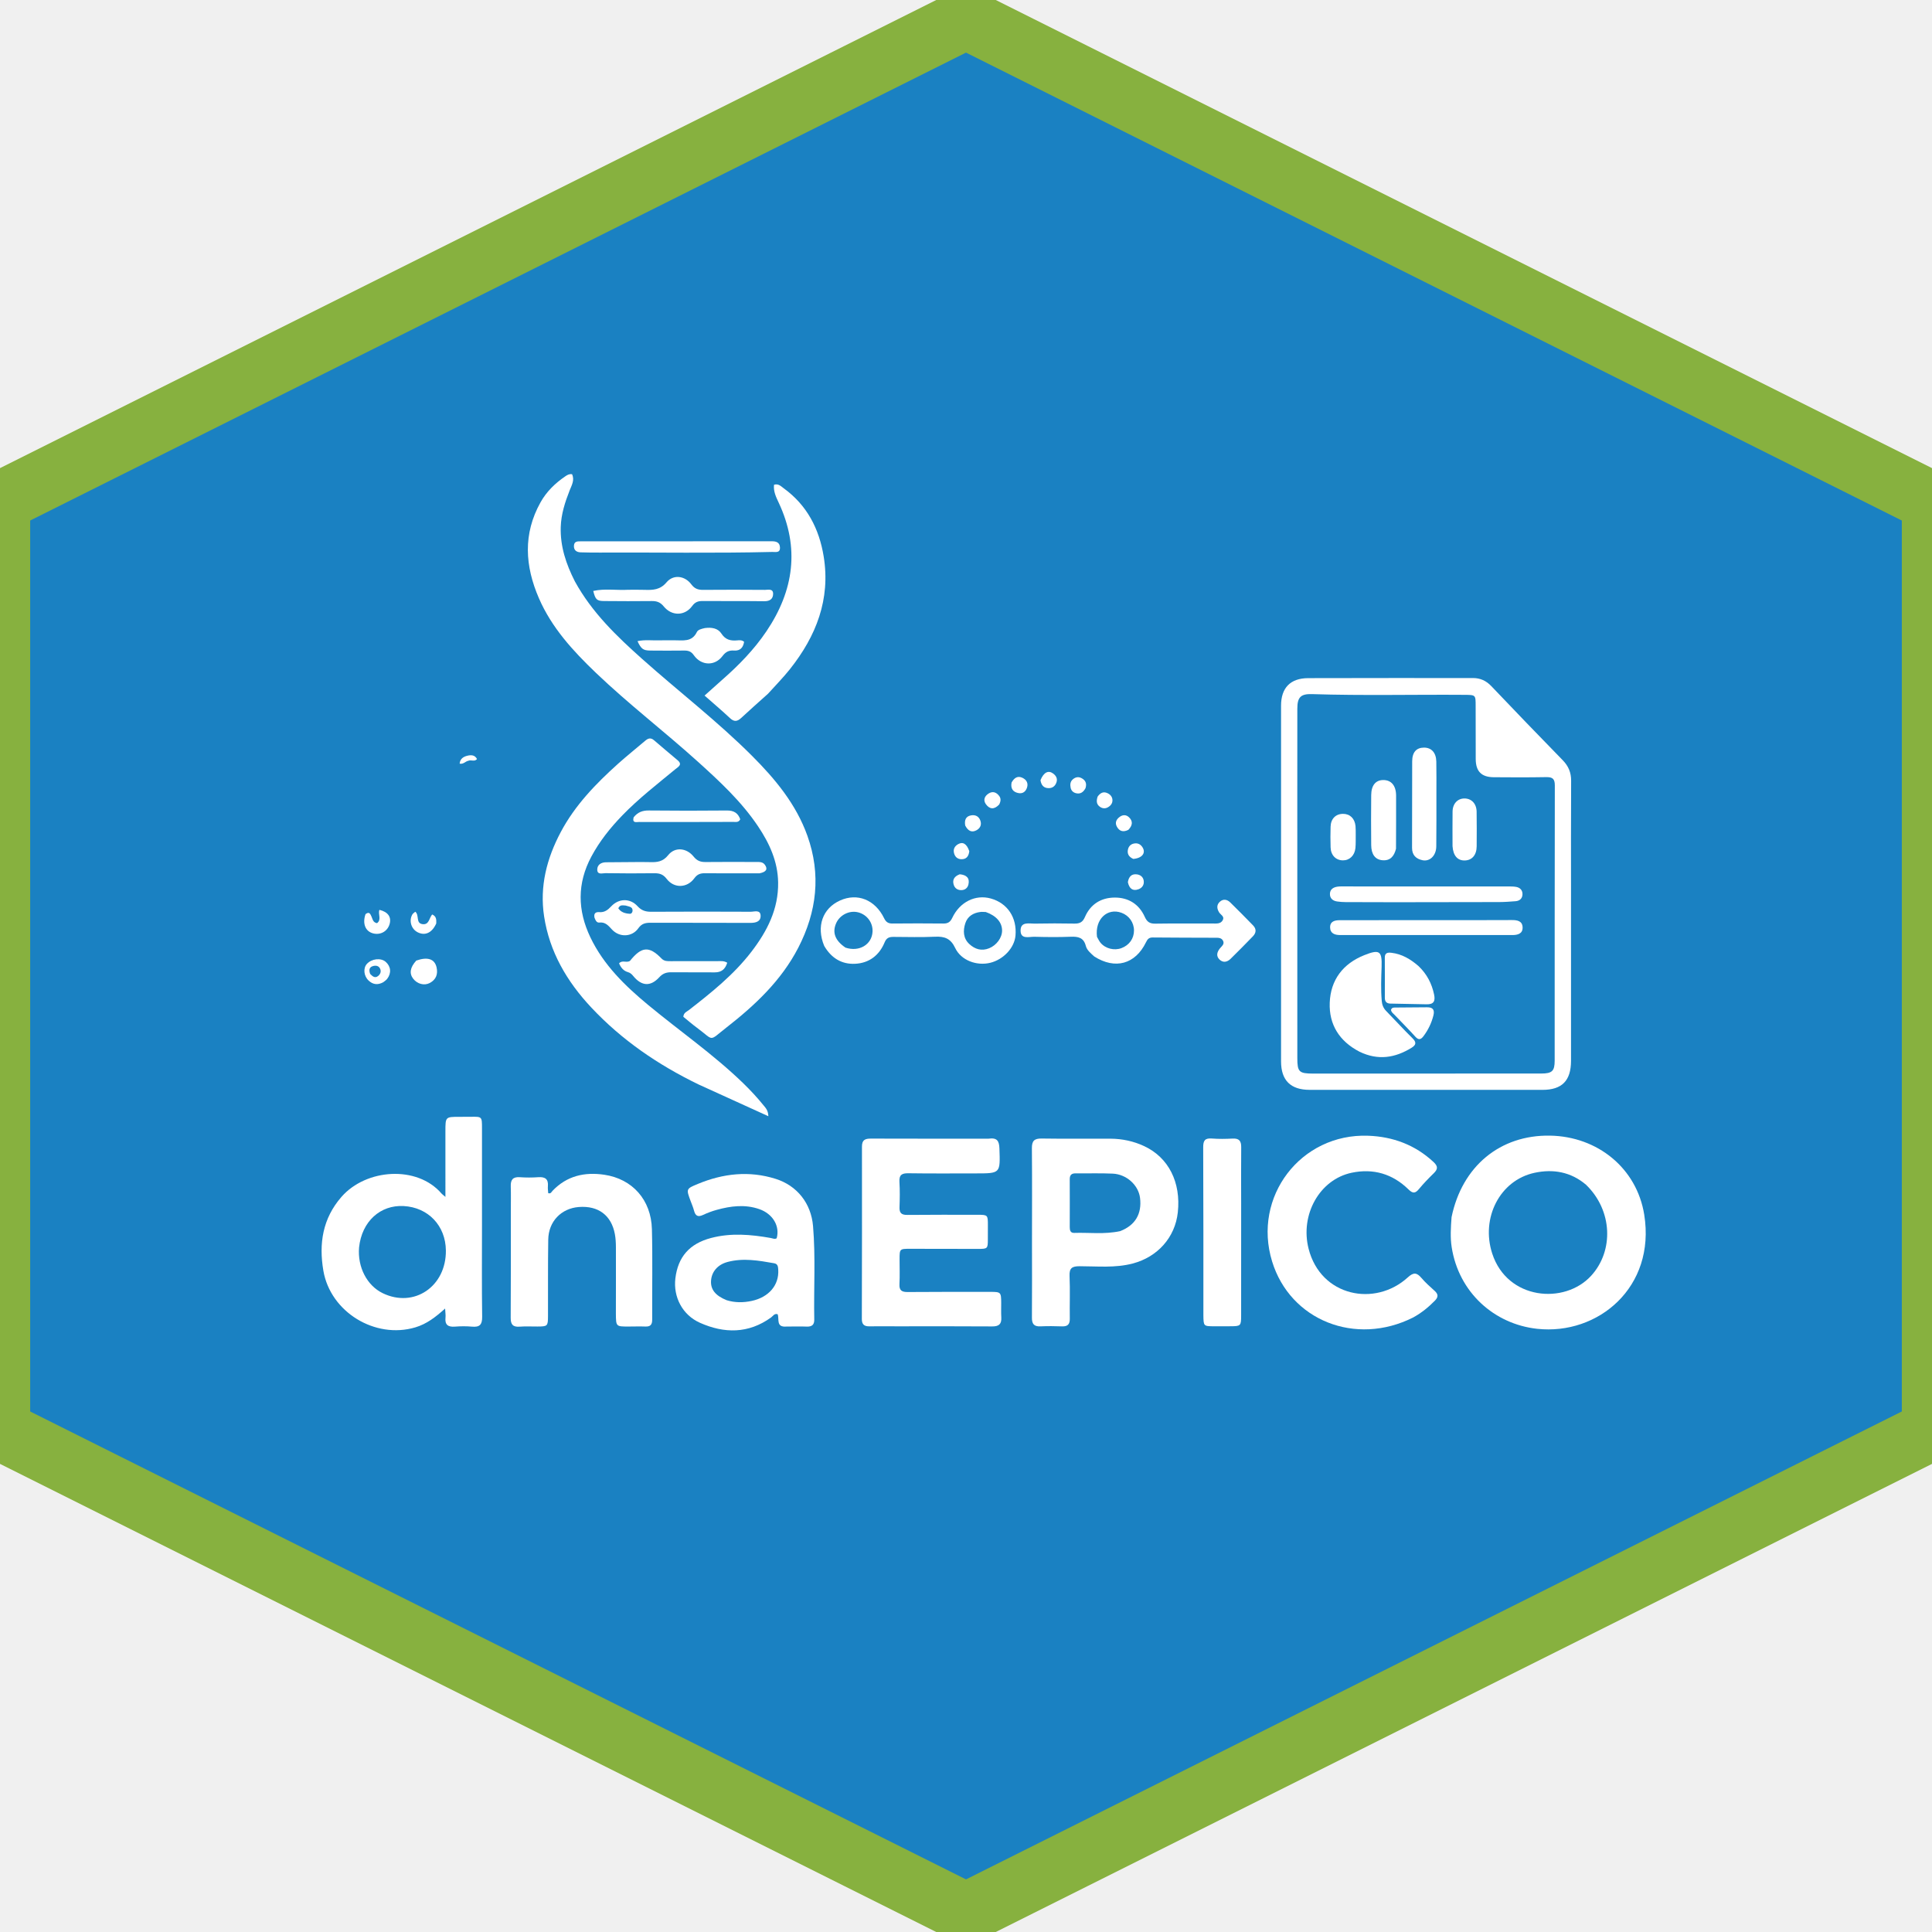
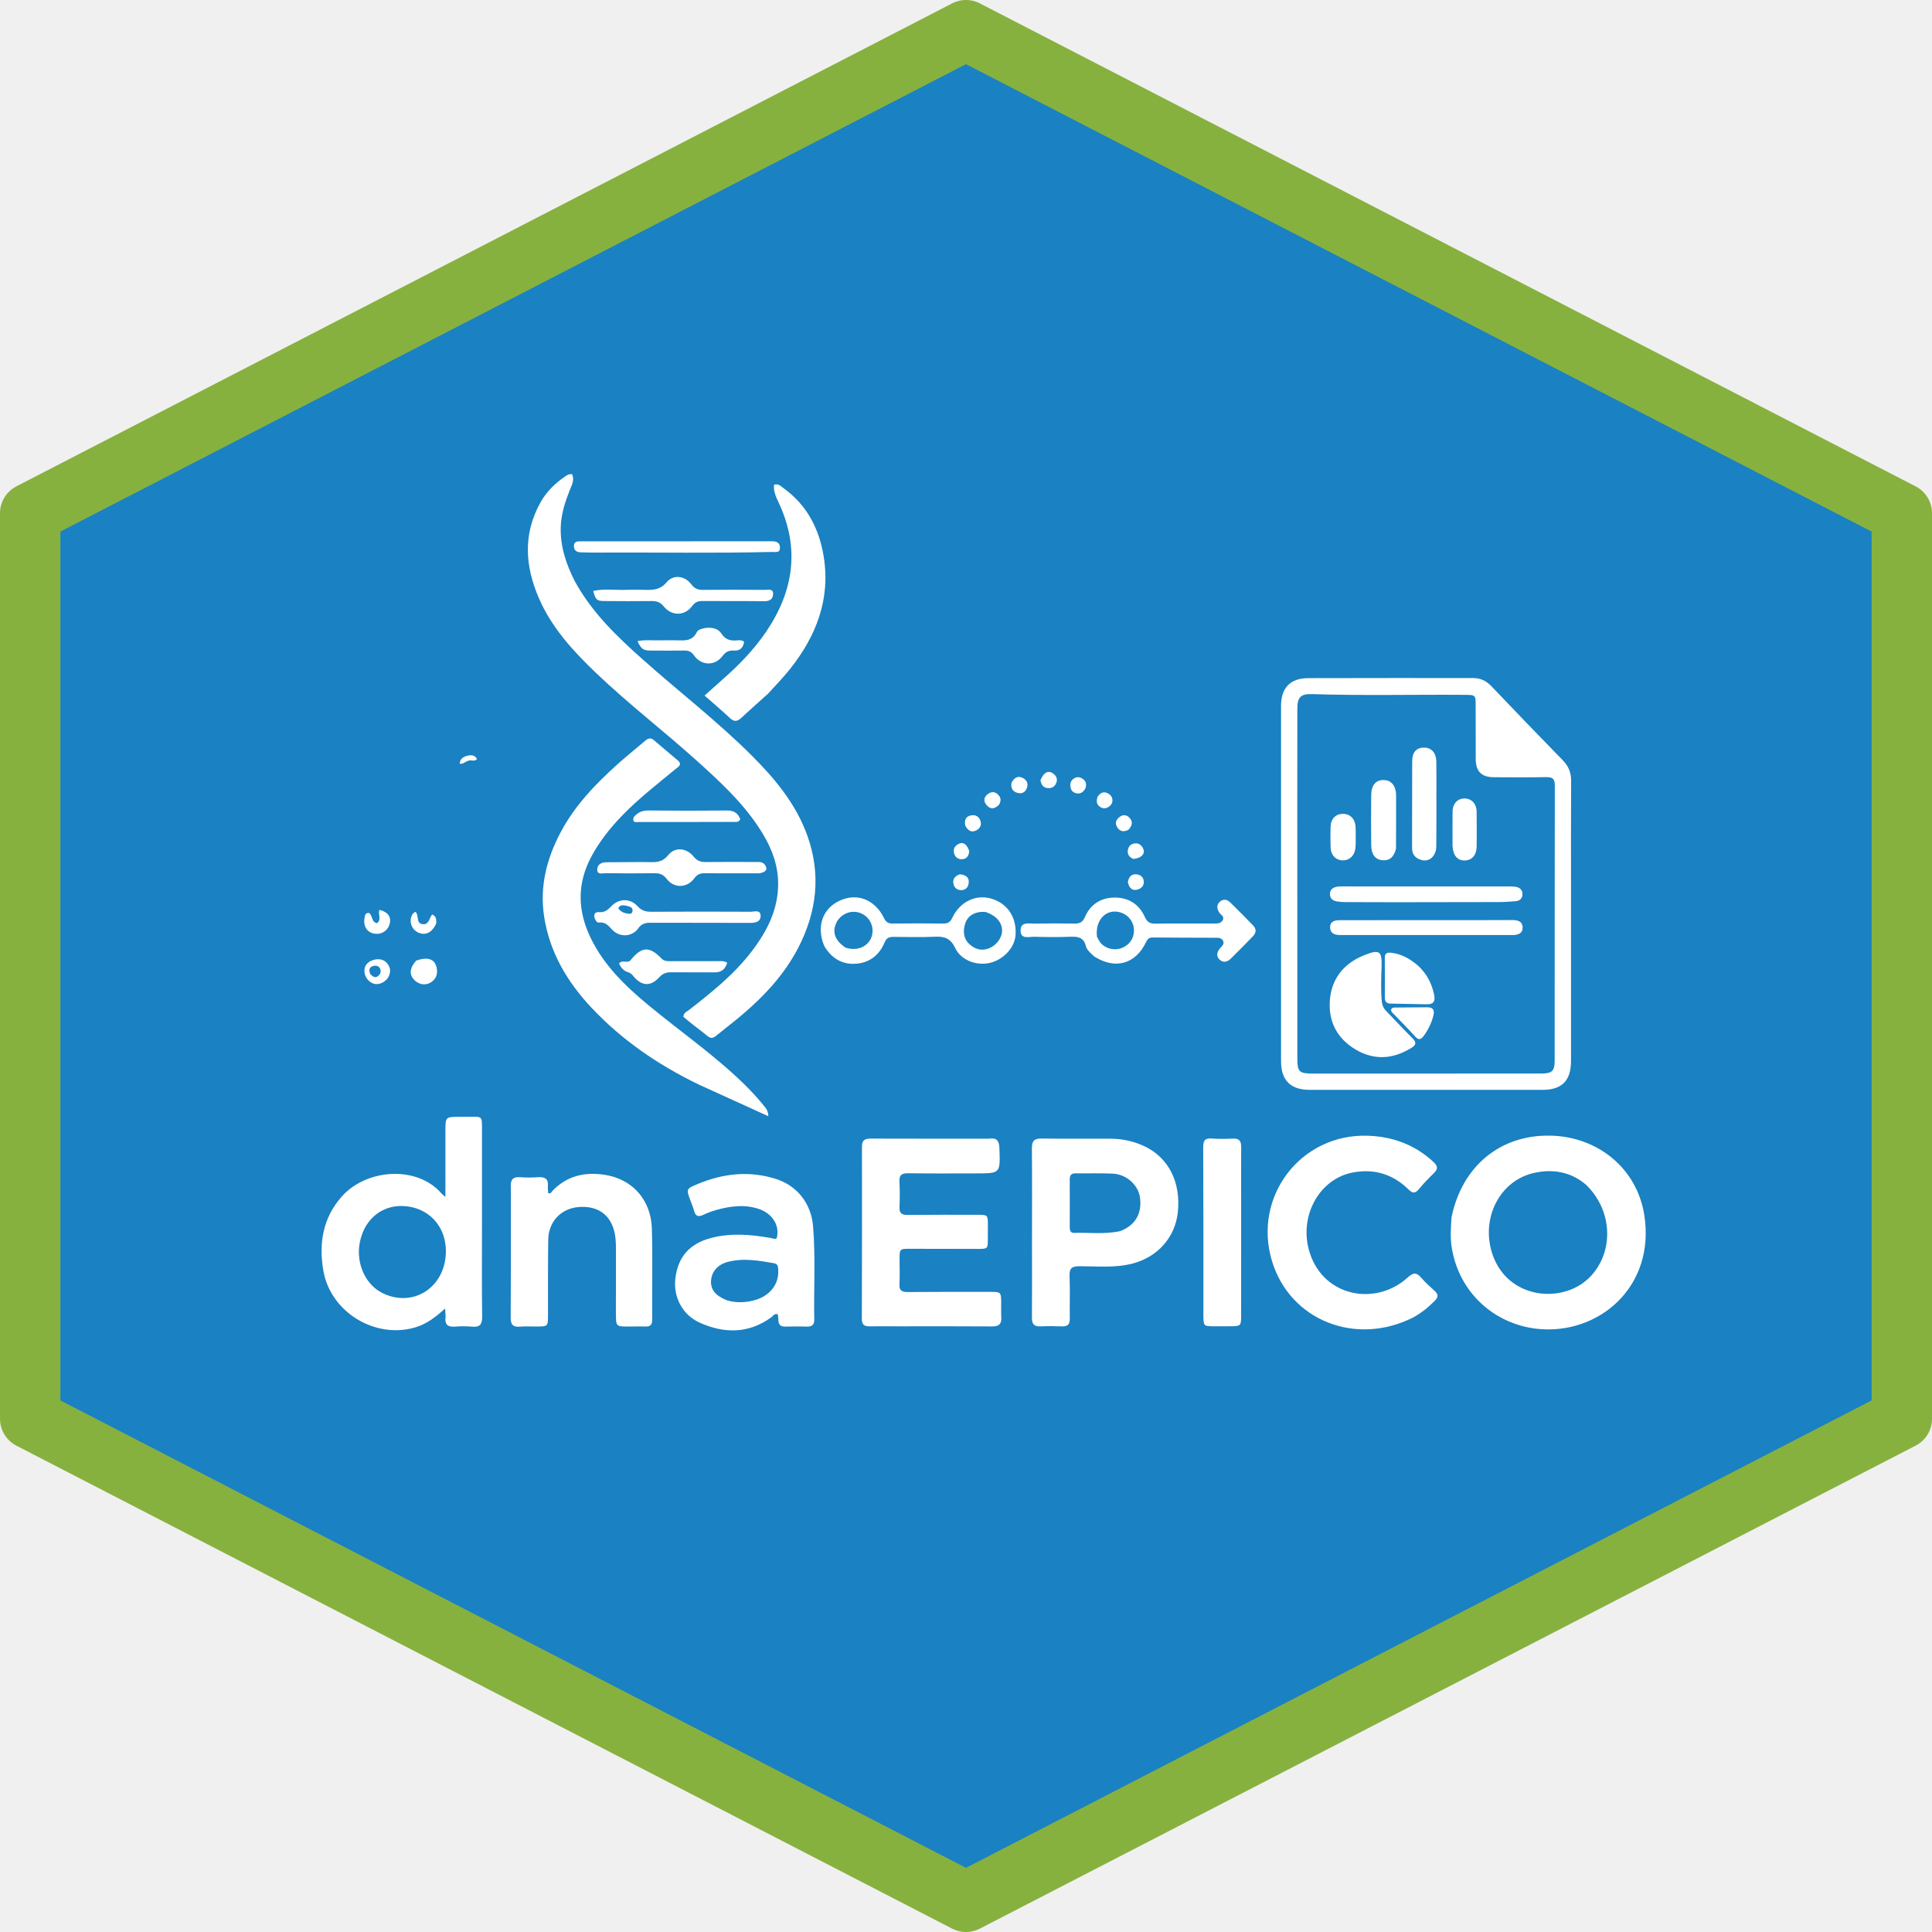
<svg xmlns="http://www.w3.org/2000/svg" version="1.1" id="Layer_1" x="0px" y="0px" width="1024" height="1024" viewBox="0 0 1024 1024" enable-background="new 0 0 1024 1024" xml:space="preserve">
-   <polygon points="512,10 1024,266 1024,758 512,1014 0,758 0,266" fill="#1A81C2" stroke="#87B13F" stroke-width="32" stroke-linejoin="round" />
+   <polygon points="512,16 1008,272 1008,752 512,1008 16,752 16,272" fill="#1A81C2" stroke="#87B13F" stroke-width="32" stroke-linejoin="round" />
  <g transform="translate(92 92) scale(0.82)">
    <path fill="#FFFFFF" opacity="1" stroke="none" d=" M259.393,263.614   C270.421,283.711 286.399,299.035 302.976,313.816   C326.469,334.765 351.506,353.974 373.802,376.267   C388.851,391.314 402.35,407.533 409.664,427.978   C418.613,452.996 415.781,477.147 403.772,500.398   C392.82,521.602 375.826,537.556 357.321,551.982   C345.522,561.18 349.775,560.584 338.167,552.018   C335.112,549.764 332.243,547.259 329.482,545.025   C329.706,542.318 331.704,541.757 333.077,540.689   C347.689,529.325 362.143,517.772 373.509,502.958   C383.637,489.758 391.033,475.44 390.762,458.186   C390.549,444.657 385.174,432.953 377.852,422.008   C367.101,405.935 353.039,392.906 338.8,380.054   C317.159,360.522 293.959,342.776 272.88,322.604   C258.125,308.484 244.387,293.514 236.13,274.466   C227.129,253.703 225.759,232.945 237.189,212.488   C241.088,205.508 246.684,200.101 253.249,195.642   C254.49,194.799 255.771,194.037 257.565,194.324   C259.348,198.155 257.305,201.479 256.023,204.739   C253.022,212.372 250.522,220.07 250.254,228.37   C249.851,240.896 253.644,252.311 259.393,263.614  z" />
    <path fill="#FFFFFF" opacity="1" stroke="none" d=" M903.261,465   C903.26,501.49 903.26,537.48 903.256,573.47   C903.255,586.327 897.436,592.257 884.774,592.258   C834.621,592.263 784.469,592.263 734.316,592.248   C722.023,592.244 715.84,586.12 715.837,573.865   C715.819,497.22 715.818,420.575 715.834,343.93   C715.837,332.452 721.825,326.175 733.358,326.133   C768.847,326.005 804.337,326.088 839.827,326.064   C844.601,326.061 848.402,327.783 851.749,331.299   C867.027,347.345 882.388,363.312 897.876,379.155   C901.623,382.988 903.364,387.142 903.33,392.521   C903.177,416.513 903.262,440.507 903.261,465  M753.5,581.723   C796.982,581.719 840.464,581.724 883.946,581.702   C891.029,581.699 892.693,580.128 892.695,573.359   C892.716,514.051 892.669,454.743 892.789,395.434   C892.797,391.137 891.22,390.042 887.241,390.112   C875.916,390.31 864.584,390.287 853.257,390.178   C845.325,390.102 841.708,386.363 841.664,378.443   C841.601,366.948 841.628,355.453 841.615,343.958   C841.607,336.945 841.605,336.979 834.344,336.924   C801.531,336.679 768.714,337.513 735.904,336.459   C728.522,336.222 726.363,338.454 726.353,345.857   C726.327,364.683 726.337,383.508 726.337,402.334   C726.34,458.81 726.341,515.286 726.353,571.762   C726.355,580.634 727.478,581.716 736.507,581.732   C741.838,581.741 747.169,581.726 753.5,581.723  z" />
    <path fill="#FFFFFF" opacity="1" stroke="none" d=" M826.045,674.549   C832.837,641.564 857.485,621.291 889.687,621.838   C920.465,622.361 945.783,642.933 950.582,672.933   C958.09,719.869 920.707,750.959 881.399,746.704   C853.685,743.703 830.689,723.253 826.122,693.932   C825.144,687.649 825.545,681.308 826.045,674.549  M912.922,653.552   C903.145,645.262 891.691,643.263 879.624,645.876   C857.261,650.719 844.854,675.061 852.321,698.045   C862.08,728.082 899.045,731.186 916.227,712.463   C931.062,696.297 930.129,670.128 912.922,653.552  z" />
    <path fill="#FFFFFF" opacity="1" stroke="none" d=" M339.3,588.746   C313.102,576.042 289.726,560.064 269.974,539   C254.226,522.207 242.985,503.051 239.482,480.037   C236.54,460.704 241.218,442.654 250.255,425.629   C259.459,408.29 272.885,394.413 287.321,381.447   C293.018,376.331 299.033,371.57 304.857,366.594   C306.738,364.986 308.432,364.443 310.551,366.285   C315.579,370.656 320.719,374.897 325.801,379.205   C329.154,382.048 326.177,383.459 324.373,384.95   C312.694,394.603 300.682,403.879 290.105,414.788   C282.31,422.828 275.358,431.523 270.047,441.452   C260.783,458.771 261.038,476.184 269.421,493.703   C277.983,511.598 291.826,525.018 306.787,537.407   C327.176,554.29 349.028,569.394 368.107,587.875   C372.901,592.518 377.422,597.403 381.611,602.589   C382.824,604.091 384.284,605.557 384.447,609.291   C368.996,602.267 354.314,595.592 339.3,588.746  z" />
    <path fill="#FFFFFF" opacity="1" stroke="none" d=" M175.708,619.05   C175.711,609.697 175.711,609.698 184.664,609.692   C187.162,609.69 189.661,609.7 192.159,609.662   C199.344,609.552 199.346,609.544 199.346,616.974   C199.348,637.796 199.35,658.617 199.349,679.439   C199.348,699.261 199.176,719.085 199.455,738.903   C199.528,744.08 197.808,745.755 192.861,745.299   C189.227,744.964 185.52,745.005 181.877,745.29   C177.408,745.639 175.249,744.126 175.764,739.41   C175.938,737.819 175.64,736.176 175.509,733.598   C169.403,739.105 163.624,743.576 156.265,745.768   C130.275,753.508 101.386,735.885 96.819,709.152   C93.821,691.6 96.361,675.367 108.501,661.443   C124.45,643.15 157.439,640.93 173.16,659.227   C173.583,659.72 174.144,660.094 175.709,661.447   C175.709,646.823 175.709,633.183 175.708,619.05  M119.897,694.069   C118.811,706.802 124.985,718.748 135.204,723.687   C155.425,733.46 176.267,719.34 176.006,696.044   C175.827,680.035 164.598,668.224 148.73,667.356   C133.627,666.53 121.686,677.285 119.897,694.069  z" />
    <path fill="#FFFFFF" opacity="1" stroke="none" d=" M526.783,623.806   C532.268,623.036 533.63,625.171 533.799,630.176   C534.343,646.258 534.588,646.252 518.47,646.253   C503.977,646.253 489.481,646.38 474.991,646.162   C470.749,646.098 468.89,647.187 469.169,651.733   C469.506,657.211 469.411,662.729 469.218,668.219   C469.087,671.971 470.647,673.123 474.257,673.089   C489.415,672.945 504.576,672.992 519.735,673.005   C526.267,673.01 526.348,673.132 526.338,679.786   C526.333,682.784 526.324,685.783 526.32,688.781   C526.312,694.936 526.207,695.059 519.767,695.054   C505.273,695.043 490.78,695.005 476.286,694.986   C469.287,694.976 469.267,694.998 469.258,701.817   C469.25,707.148 469.471,712.49 469.183,717.806   C468.962,721.881 470.681,722.956 474.453,722.927   C492.277,722.788 510.103,722.824 527.928,722.826   C534.709,722.828 534.913,723.065 534.947,729.853   C534.964,733.018 534.824,736.192 535.008,739.347   C535.258,743.638 533.474,745.193 529.142,745.16   C508.652,745.005 488.161,745.093 467.67,745.09   C461.673,745.089 455.674,745.002 449.679,745.098   C446.324,745.152 444.862,743.794 444.87,740.36   C444.956,703.211 445.018,666.061 444.949,628.911   C444.941,624.472 447.091,623.742 450.849,623.756   C476.004,623.85 501.159,623.804 526.783,623.806  z" />
    <path fill="#FFFFFF" opacity="1" stroke="none" d=" M554.846,692   C554.855,671.009 554.977,650.517 554.787,630.029   C554.742,625.247 556.315,623.639 561.108,623.715   C575.93,623.951 590.76,623.733 605.586,623.815   C613.164,623.856 620.497,625.412 627.368,628.624   C643.143,635.997 651.219,652.042 649.102,671.456   C647.335,687.669 636.032,700.265 619.959,704.493   C608.612,707.479 597.106,706.258 585.667,706.25   C580.704,706.247 578.898,707.433 579.13,712.638   C579.539,721.782 579.135,730.959 579.288,740.119   C579.349,743.792 577.917,745.248 574.289,745.124   C569.63,744.965 564.954,744.901 560.299,745.116   C556.115,745.31 554.775,743.501 554.808,739.479   C554.94,723.82 554.853,708.16 554.846,692  M611.838,683.573   C621.575,679.812 625.988,672.404 624.677,662.022   C623.645,653.853 616.023,646.818 607.045,646.4   C599.076,646.03 591.079,646.319 583.095,646.218   C580.33,646.183 579.232,647.347 579.249,650.092   C579.312,660.405 579.269,670.719 579.255,681.033   C579.253,683.065 579.691,684.803 582.196,684.716   C591.81,684.383 601.484,685.775 611.838,683.573  z" />
    <path fill="#FFFFFF" opacity="1" stroke="none" d=" M801.24,739.371   C763.958,758.142 721.729,741.224 710.048,703.152   C697.239,661.401 728.525,620.313 772.16,621.906   C788.12,622.488 802.419,627.777 814.368,638.867   C817.362,641.646 817.249,643.518 814.527,646.168   C811.186,649.418 807.925,652.785 804.958,656.374   C802.59,659.239 800.992,659.344 798.229,656.632   C787.968,646.557 775.487,642.883 761.477,645.827   C740.671,650.201 728.056,673.038 733.635,694.953   C741.501,725.854 776.586,732.788 797.771,713.456   C801.445,710.103 803.552,710.268 806.561,713.812   C809.138,716.846 812.174,719.509 815.135,722.195   C817.486,724.327 817.561,726.155 815.299,728.472   C811.193,732.679 806.713,736.348 801.24,739.371  z" />
    <path fill="#FFFFFF" opacity="1" stroke="none" d=" M396.215,745.242   C389.114,745.876 391.69,740.257 390.433,737.265   C388.299,736.644 387.432,738.48 386.19,739.377   C371.565,749.932 355.909,749.792 340.24,742.815   C328.783,737.713 322.933,726.002 324.336,714.173   C325.996,700.189 333.498,691.68 347.343,688.014   C360.218,684.605 373.087,685.723 385.959,687.998   C387.244,688.225 388.495,688.943 389.827,688.197   C392.018,680.327 387.352,672.39 378.597,669.344   C369.394,666.141 360.196,667.297 351.088,669.81   C348.051,670.648 345.056,671.77 342.202,673.107   C338.926,674.642 337.275,673.691 336.406,670.342   C335.865,668.256 335,666.251 334.242,664.225   C331.267,656.275 331.234,656.212 338.891,653.046   C355.257,646.276 372.003,644.384 389.134,649.774   C403.091,654.166 412.09,665.646 413.329,680.313   C415.028,700.428 413.73,720.586 414.12,740.721   C414.187,744.205 412.503,745.398 409.178,745.268   C405.021,745.105 400.851,745.236 396.215,745.242  M357.477,728.215   C362.857,729.872 368.25,729.849 373.741,728.663   C384.752,726.284 391.451,718.447 390.833,708.497   C390.713,706.575 390.594,704.76 388.2,704.336   C378.179,702.56 368.12,700.796 358.018,703.513   C351.517,705.262 347.663,710.01 347.386,715.879   C347.13,721.297 350.204,725.269 357.477,728.215  z" />
    <path fill="#FFFFFF" opacity="1" stroke="none" d=" M285.89,736.908   C285.906,722.261 285.958,708.099 285.909,693.937   C285.899,691.12 285.749,688.257 285.237,685.494   C282.983,673.336 274.515,667.02 261.989,667.968   C250.574,668.832 242.347,677.314 242.169,689.062   C241.919,705.552 242.077,722.049 242.013,738.543   C241.988,744.987 241.724,745.19 235.175,745.222   C231.343,745.24 227.495,745.025 223.683,745.312   C219.29,745.642 217.874,743.887 217.903,739.557   C218.058,716.566 217.983,693.573 217.986,670.581   C217.987,665.25 218.113,659.914 217.945,654.588   C217.813,650.412 219.282,648.403 223.745,648.712   C227.725,648.988 231.755,648.992 235.733,648.708   C240.179,648.39 242.357,649.921 241.945,654.585   C241.815,656.051 242.072,657.552 242.152,659.021   C243.842,659.594 244.309,658.172 244.99,657.459   C254.231,647.792 265.748,645.239 278.435,647.124   C296.585,649.82 308.689,663.363 309.178,682.307   C309.68,701.788 309.264,721.291 309.357,740.784   C309.372,743.974 308.233,745.354 304.991,745.232   C301.332,745.095 297.662,745.229 293.996,745.232   C285.969,745.239 285.969,745.236 285.89,736.908  z" />
    <path fill="#FFFFFF" opacity="1" stroke="none" d=" M384.212,336.225   C378.256,341.591 372.494,346.639 366.891,351.859   C364.373,354.205 362.336,354.499 359.661,351.993   C354.471,347.132 349.033,342.535 343.209,337.398   C347.363,333.68 351.014,330.354 354.727,327.1   C365.415,317.736 375.281,307.604 383.243,295.786   C400.949,269.511 404.85,241.884 391.08,212.602   C389.406,209.042 387.645,205.447 388.1,201.135   C390.974,200.208 392.675,202.183 394.417,203.447   C409.434,214.348 417.305,229.606 420.209,247.5   C424.705,275.2 415.342,298.976 398.403,320.308   C394.063,325.773 389.131,330.767 384.212,336.225  z" />
    <path fill="#FFFFFF" opacity="1" stroke="none" d=" M665.633,737.892   C665.622,701.432 665.682,665.458 665.513,629.486   C665.493,625.21 666.472,623.351 671.028,623.701   C675.499,624.045 680.026,623.986 684.509,623.741   C688.662,623.514 690.125,625.216 690.08,629.269   C689.945,641.425 690.048,653.584 690.049,665.742   C690.05,689.89 690.059,714.039 690.033,738.188   C690.026,744.772 689.754,745.005 683.373,745.049   C679.709,745.075 676.045,745.103 672.382,745.073   C665.752,745.02 665.732,744.982 665.633,737.892  z" />
    <path fill="#FFFFFF" opacity="1" stroke="none" d=" M595.096,506.035   C592.719,503.877 590.353,501.949 589.638,499.19   C588.247,493.819 584.708,493.09 579.903,493.283   C572.089,493.596 564.25,493.526 556.43,493.305   C552.982,493.207 547.475,495.189 547.476,489.291   C547.478,483.31 553.036,484.867 556.755,484.794   C565.244,484.627 573.74,484.62 582.229,484.782   C585.608,484.847 587.589,483.965 589.057,480.56   C592.633,472.264 599.487,467.983 608.372,467.963   C617.26,467.943 624.072,472.241 627.764,480.472   C629.219,483.717 631.021,484.875 634.532,484.82   C646.851,484.627 659.174,484.761 671.496,484.725   C673.955,484.718 676.812,485.157 678.195,482.491   C679.417,480.138 676.764,479.094 675.787,477.503   C674.307,475.094 674.1,472.672 676.235,470.7   C678.428,468.676 680.951,469.109 682.961,471.071   C687.964,475.955 692.866,480.944 697.745,485.952   C700.014,488.28 699.81,490.769 697.617,493.024   C692.859,497.918 688.086,502.8 683.204,507.568   C681.079,509.644 678.416,510.285 676.079,508.035   C673.735,505.777 674.416,503.21 676.277,500.877   C677.488,499.36 679.545,498.022 678.271,495.747   C677.13,493.711 674.818,493.953 672.861,493.942   C659.54,493.863 646.219,493.924 632.9,493.76   C630.393,493.729 629.49,494.898 628.526,496.878   C621.647,511.009 608.613,514.661 595.096,506.035  M596.868,493.358   C597.618,494.639 598.211,496.051 599.148,497.176   C602.333,500.996 608.017,502.385 612.685,500.636   C617.726,498.747 620.778,494.453 620.777,489.25   C620.776,484.104 617.608,479.601 612.723,477.802   C603.562,474.427 595.403,481.923 596.868,493.358  z" />
    <path fill="#FFFFFF" opacity="1" stroke="none" d=" M420.532,499.182   C415.323,486.606 419.506,474.954 430.76,469.861   C441.952,464.796 453.438,469.327 459.268,481.328   C460.466,483.794 461.918,484.764 464.611,484.739   C475.604,484.636 486.599,484.625 497.592,484.742   C500.475,484.772 502.039,483.781 503.306,481.099   C508.193,470.751 518.311,465.8 528.245,468.571   C539.015,471.576 545.212,480.911 544.181,492.576   C543.485,500.442 536.437,508.02 527.859,510.125   C519.166,512.258 509.014,508.61 505.196,500.533   C502.307,494.422 498.391,492.992 492.285,493.27   C483.308,493.68 474.3,493.434 465.305,493.386   C462.59,493.371 460.813,493.965 459.599,496.905   C456.127,505.319 449.573,510.332 440.486,510.761   C431.837,511.17 425.132,507.088 420.532,499.182  M525.004,477.305   C523.845,477.284 522.669,477.128 521.529,477.266   C516.883,477.83 513.192,480.085 511.741,484.59   C510.205,489.361 510.345,494.305 514.343,498.007   C517.958,501.354 522.258,502.727 527.194,500.713   C531.923,498.785 535.543,493.922 535.519,489.281   C535.492,484.102 531.966,479.793 525.004,477.305  M434.297,500.314   C443.079,503.267 451.335,498.418 451.785,490.041   C452.098,484.198 448.225,478.976 442.489,477.508   C436.814,476.056 430.541,479.205 428.199,484.681   C425.689,490.55 427.539,495.761 434.297,500.314  z" />
    <path fill="#FFFFFF" opacity="1" stroke="none" d=" M294,269.02   C297.83,269.028 301.164,268.95 304.491,269.064   C309.839,269.246 314.487,269.121 318.645,264.188   C323.083,258.924 330.461,259.902 334.66,265.524   C336.768,268.345 339.026,269.099 342.233,269.075   C355.555,268.975 368.878,268.965 382.199,269.084   C384.214,269.102 387.557,268.044 387.521,271.674   C387.489,274.906 385.413,276.458 381.841,276.413   C368.521,276.245 355.197,276.382 341.875,276.289   C339.007,276.269 337.058,276.972 335.204,279.511   C330.46,286.009 321.985,286.13 316.836,279.789   C314.677,277.129 312.412,276.264 309.163,276.305   C298.84,276.435 288.514,276.38 278.19,276.295   C273.564,276.257 272.622,275.31 271.267,269.775   C278.661,268.121 286.13,269.443 294,269.02  z" />
    <path fill="#FFFFFF" opacity="1" stroke="none" d=" M378.739,452.281   C366.604,452.287 354.939,452.348 343.274,452.245   C340.385,452.22 338.438,452.971 336.603,455.483   C331.934,461.875 323.496,462.134 318.713,455.872   C316.447,452.904 314.079,452.195 310.696,452.239   C300.199,452.376 289.698,452.357 279.202,452.192   C277.233,452.161 273.784,453.508 273.856,449.748   C273.913,446.72 276.387,445.202 279.428,445.154   C284.926,445.067 290.425,445.053 295.923,445.028   C299.922,445.01 303.925,444.918 307.92,445.051   C312.505,445.204 316.293,444.819 319.683,440.555   C324.03,435.087 331.552,435.762 336.14,441.475   C338.293,444.156 340.542,445.03 343.784,444.993   C354.78,444.867 365.78,444.937 376.778,444.965   C378.759,444.97 380.812,444.84 382.202,446.773   C384.188,449.533 383.185,451.403 378.739,452.281  z" />
    <path fill="#FFFFFF" opacity="1" stroke="none" d=" M272.041,480.893   C271.451,477.862 273.169,477.222 275.172,477.377   C278.534,477.638 280.642,476.018 282.836,473.676   C287.803,468.375 295.128,468.279 299.912,473.562   C302.422,476.334 305.112,477.158 308.654,477.14   C330.116,477.028 351.58,477.012 373.042,477.127   C375.34,477.14 379.264,475.629 379.434,479.592   C379.602,483.501 376.362,484.349 372.728,484.331   C351.265,484.226 329.802,484.324 308.339,484.245   C305.01,484.233 302.581,484.735 300.365,487.852   C296.308,493.561 288.185,493.841 283.354,488.609   C281.01,486.07 279.105,483.678 275.209,484.112   C273.44,484.31 272.752,482.689 272.041,480.893  M292.204,473.123   C290.484,473.061 288.545,472.343 287.453,474.904   C289.195,477.527 291.95,478.265 294.883,478.444   C295.946,478.509 296.647,477.519 296.676,476.445   C296.744,473.939 294.615,473.867 292.204,473.123  z" />
    <path fill="#FFFFFF" opacity="1" stroke="none" d=" M275.011,244.974   C270.684,244.934 266.85,244.985 263.025,244.82   C260.334,244.705 258.565,243.33 258.79,240.395   C259.008,237.533 261.288,237.709 263.281,237.708   C304.432,237.693 345.583,237.712 386.733,237.66   C389.654,237.657 391.787,238.468 391.946,241.605   C392.139,245.416 389.127,244.507 386.949,244.561   C349.806,245.482 312.656,244.794 275.011,244.974  z" />
    <path fill="#FFFFFF" opacity="1" stroke="none" d=" M294.952,508.943   C302.463,499.526 307.421,499.134 315.38,507.353   C317.16,509.192 319.229,509.079 321.353,509.082   C331.494,509.099 341.636,509.052 351.777,509.051   C353.734,509.051 355.757,508.776 357.864,510.086   C356.584,514.215 354.156,516.361 349.701,516.313   C340.392,516.211 331.08,516.363 321.772,516.245   C318.601,516.204 316.255,516.953 313.948,519.467   C308.276,525.649 302.522,525.246 297.148,518.713   C296.163,517.516 295.243,516.6 293.667,516.156   C290.774,515.341 289.09,513.158 287.949,510.488   C289.978,508.158 292.629,510.302 294.952,508.943  z" />
    <path fill="#FFFFFF" opacity="1" stroke="none" d=" M343.413,293.766   C347.884,293.171 351.869,293.887 354.104,297.337   C356.701,301.344 360.035,302.111 364.259,301.729   C365.689,301.6 367.257,301.398 368.773,302.634   C368.186,306.274 366.342,308.579 362.277,308.294   C359.041,308.068 356.897,309.058 354.795,311.856   C349.823,318.474 341.037,318.149 336.252,311.285   C334.539,308.828 332.661,308.27 330.006,308.301   C322.695,308.386 315.382,308.37 308.07,308.303   C303.537,308.262 302.171,307.212 299.864,302.226   C304.659,301.161 309.426,301.867 314.133,301.702   C317.287,301.592 320.448,301.693 323.605,301.662   C329.092,301.609 335.022,303.025 338.245,296.319   C338.969,294.813 341.184,294.259 343.413,293.766  z" />
    <path fill="#FFFFFF" opacity="1" stroke="none" d=" M297.357,416.097   C300.049,412.725 303.178,411.63 307.193,411.672   C324.01,411.851 340.832,411.849 357.65,411.684   C362.137,411.64 364.865,413.347 366.27,417.369   C365.225,419.565 363.35,419.048 361.806,419.053   C341.489,419.122 321.173,419.16 300.857,419.103   C299.229,419.099 296.326,420.054 297.357,416.097  z" />
    <path fill="#FFFFFF" opacity="1" stroke="none" d=" M156.879,508.686   C164.295,506.101 168.784,507.662 170.006,513.145   C170.972,517.48 169.649,521.048 165.548,523.194   C162.023,525.039 157.502,523.812 154.898,520.438   C152.261,517.019 152.812,513.152 156.879,508.686  z" />
    <path fill="#FFFFFF" opacity="1" stroke="none" d=" M124.068,478.68   C126.506,476.803 127.141,478.551 127.866,480.099   C128.673,481.822 128.822,484.071 131.508,484.511   C134.61,482.182 131.995,478.637 133.054,475.906   C138.525,477.199 140.87,480.478 139.665,484.962   C138.371,489.782 133.658,492.428 128.796,491.063   C123.97,489.709 121.955,484.777 124.068,478.68  z" />
    <path fill="#FFFFFF" opacity="1" stroke="none" d=" M135.492,522.711   C131.809,524.685 128.757,524.133 126.055,521.603   C122.92,518.668 122.436,513.63 124.937,510.851   C127.984,507.464 133.947,506.788 137.059,509.476   C140.504,512.45 140.918,516.82 138.027,520.55   C137.434,521.315 136.564,521.866 135.492,522.711  M127.074,517.343   C128.527,518.779 130.09,520.328 132.181,518.673   C133.689,517.479 134.375,515.661 133.422,513.78   C132.544,512.046 130.804,511.767 129.113,512.184   C126.744,512.769 125.98,514.407 127.074,517.343  z" />
    <path fill="#FFFFFF" opacity="1" stroke="none" d=" M169.779,484.695   C167.052,490.798 162.573,492.806 157.795,490.406   C153.614,488.306 151.98,482.959 154.345,478.864   C154.723,478.209 155.49,477.779 156.224,477.112   C158.997,479.308 156.36,484.535 160.9,485.141   C165.22,485.717 165.138,481.201 167.143,478.886   C169.834,480.038 169.914,482.144 169.779,484.695  z" />
    <path fill="#FFFFFF" opacity="1" stroke="none" d=" M541.65,393.618   C543.385,390.488 545.656,389.068 548.772,390.599   C551.211,391.796 552.532,393.912 551.676,396.737   C550.854,399.447 548.907,400.982 546.043,400.417   C542.654,399.748 540.904,397.612 541.65,393.618  z" />
    <path fill="#FFFFFF" opacity="1" stroke="none" d=" M589.443,397.256   C588.037,399.849 586.221,401.099 583.576,400.571   C581.63,400.182 580.24,398.969 579.836,397.007   C579.425,395.006 579.512,393.013 581.27,391.522   C582.953,390.096 584.827,389.715 586.811,390.74   C589.324,392.038 590.446,394.046 589.443,397.256  z" />
    <path fill="#FFFFFF" opacity="1" stroke="none" d=" M511.684,421.394   C511.088,417.822 512.072,415.422 515.508,414.825   C518.216,414.354 520.422,415.408 521.432,418.091   C522.448,420.792 521.457,423.071 519.066,424.404   C515.81,426.22 513.442,424.781 511.684,421.394  z" />
    <path fill="#FFFFFF" opacity="1" stroke="none" d=" M560.339,392.096   C562.398,387.019 565.401,385.503 568.469,387.747   C570.301,389.087 571.457,390.917 570.723,393.299   C569.974,395.733 568.279,397.243 565.648,397.233   C562.544,397.223 560.837,395.461 560.339,392.096  z" />
    <path fill="#FFFFFF" opacity="1" stroke="none" d=" M620.316,442.977   C617.33,441.635 616.266,439.58 616.892,436.821   C617.422,434.491 619.074,433.169 621.427,432.936   C623.595,432.722 625.248,433.775 626.353,435.585   C628.547,439.178 626.024,442.516 620.316,442.977  z" />
    <path fill="#FFFFFF" opacity="1" stroke="none" d=" M533.648,407.804   C530.446,411.225 527.461,410.942 525.061,407.616   C523.173,404.998 524.147,402.448 526.716,400.765   C529.416,398.996 531.825,399.849 533.659,402.302   C534.872,403.924 534.712,405.728 533.648,407.804  z" />
    <path fill="#FFFFFF" opacity="1" stroke="none" d=" M616.821,457.999   C617.423,454.317 619.339,452.509 622.704,452.972   C624.964,453.283 626.736,454.664 627.073,457.116   C627.439,459.783 626.013,461.746 623.685,462.592   C619.898,463.968 617.701,462.113 616.821,457.999  z" />
    <path fill="#FFFFFF" opacity="1" stroke="none" d=" M508.154,452.904   C512.508,453.312 514.716,455.322 513.773,459.478   C513.259,461.745 511.554,463.168 509.069,463.155   C506.646,463.142 504.904,461.89 504.225,459.606   C503.256,456.348 504.734,454.195 508.154,452.904  z" />
    <path fill="#FFFFFF" opacity="1" stroke="none" d=" M514.323,437.997   C513.924,441.512 512.228,443.3 509.051,443.169   C506.641,443.071 505.067,441.597 504.469,439.271   C503.798,436.659 504.886,434.687 507.135,433.425   C510.186,431.714 512.694,433.207 514.323,437.997  z" />
    <path fill="#FFFFFF" opacity="1" stroke="none" d=" M617.145,424.184   C613.703,425.924 611.261,425.008 609.706,422.116   C608.284,419.473 609.417,417.301 611.692,415.702   C613.721,414.276 615.877,414.43 617.599,416.104   C620.221,418.652 619.846,421.373 617.145,424.184  z" />
    <path fill="#FFFFFF" opacity="1" stroke="none" d=" M597.285,402.682   C599.036,400.269 600.967,399.303 603.495,400.413   C605.44,401.267 606.77,402.771 606.859,404.923   C606.948,407.095 605.647,408.667 603.816,409.664   C602.079,410.608 600.283,410.396 598.686,409.239   C596.471,407.633 596.374,405.425 597.285,402.682  z" />
    <path fill="#FFFFFF" opacity="1" stroke="none" d=" M190.514,379.54   C188.463,379.986 187.326,381.927 184.897,381.392   C185.199,378.233 187.335,376.89 189.914,376.275   C192.293,375.708 194.739,375.703 196.134,378.439   C194.446,380.349 192.458,378.738 190.514,379.54  z" />
    <path fill="#FFFFFF" opacity="1" stroke="none" d=" M766.607,567.626   C753.464,560.847 746.773,549.988 747.299,535.942   C747.851,521.231 755.813,510.671 769.738,505.143   C779.442,501.29 781.186,502.443 780.823,512.754   C780.565,520.074 780.288,527.364 780.913,534.685   C781.141,537.35 781.953,539.412 783.807,541.306   C789.51,547.132 794.985,553.186 800.798,558.898   C803.512,561.565 803.115,563.246 800.158,565.069   C789.542,571.612 778.549,573.373 766.607,567.626  z" />
    <path fill="#FFFFFF" opacity="1" stroke="none" d=" M790,470.971   C778.847,470.95 768.194,470.948 757.541,470.892   C755.717,470.883 753.88,470.745 752.075,470.484   C749.269,470.077 747.355,468.467 747.428,465.54   C747.503,462.554 749.707,461.261 752.413,460.897   C753.888,460.699 755.403,460.761 756.9,460.761   C792.023,460.76 827.145,460.762 862.268,460.781   C864.095,460.782 865.956,460.742 867.742,461.054   C870.337,461.508 871.981,463.239 871.893,465.893   C871.805,468.569 870.071,470.122 867.38,470.32   C863.897,470.577 860.405,470.857 856.916,470.869   C834.778,470.943 812.639,470.946 790,470.971  z" />
    <path fill="#FFFFFF" opacity="1" stroke="none" d=" M822.663,482.544   C837.101,482.546 851.094,482.581 865.086,482.502   C868.6,482.482 871.829,483.128 871.964,487.201   C872.103,491.377 868.727,492.196 865.325,492.198   C828.176,492.215 791.028,492.199 753.879,492.181   C750.552,492.179 747.633,491.12 747.545,487.335   C747.454,483.373 750.479,482.595 753.783,482.592   C776.595,482.576 799.406,482.554 822.663,482.544  z" />
    <path fill="#FFFFFF" opacity="1" stroke="none" d=" M816.25,401   C816.233,412.649 816.314,423.799 816.167,434.946   C816.089,440.842 812.025,444.837 807.232,443.821   C803.093,442.944 800.49,440.493 800.505,435.842   C800.566,417.206 800.533,398.569 800.594,379.932   C800.614,374.013 803.286,371.032 808.297,371.036   C813.058,371.04 816.072,374.33 816.188,380.033   C816.327,386.853 816.241,393.678 816.25,401  z" />
    <path fill="#FFFFFF" opacity="1" stroke="none" d=" M804.713,512.27   C810.174,517.512 813.276,523.578 814.758,530.644   C815.662,534.955 814.453,537.048 809.938,536.95   C802.131,536.781 794.323,536.615 786.515,536.49   C783.995,536.449 782.918,535.15 782.918,532.747   C782.919,524.097 782.961,515.447 782.895,506.798   C782.87,503.56 784.874,503.383 787.225,503.66   C793.929,504.451 799.454,507.703 804.713,512.27  z" />
    <path fill="#FFFFFF" opacity="1" stroke="none" d=" M790.139,436.403   C788.911,441.376 786.31,444.29 781.292,443.831   C776.68,443.409 774.161,440.019 774.103,434.092   C773.997,423.295 773.987,412.495 774.103,401.698   C774.171,395.432 776.974,392.084 781.764,392   C787.042,391.907 790.175,395.578 790.196,402.076   C790.231,413.372 790.188,424.669 790.139,436.403  z" />
    <path fill="#FFFFFF" opacity="1" stroke="none" d=" M826.673,434.722   C826.671,426.95 826.596,419.646 826.696,412.344   C826.766,407.232 829.987,403.864 834.466,403.908   C838.979,403.952 842.169,407.306 842.246,412.431   C842.358,419.898 842.328,427.369 842.275,434.838   C842.236,440.44 839.302,443.86 834.601,443.983   C829.951,444.105 827.088,440.929 826.673,434.722  z" />
    <path fill="#FFFFFF" opacity="1" stroke="none" d=" M764.101,427.079   C764.05,430.374 764.186,433.213 763.904,436.01   C763.419,440.806 760.086,443.938 755.844,443.913   C751.26,443.886 748.023,440.611 747.862,435.549   C747.72,431.073 747.716,426.586 747.856,422.11   C748.016,417.009 751.177,413.875 755.885,413.852   C760.316,413.83 763.431,416.781 763.958,421.63   C764.136,423.274 764.06,424.945 764.101,427.079  z" />
    <path fill="#FFFFFF" opacity="1" stroke="none" d=" M789.741,544.338   C788.523,543.005 787.134,542.214 786.903,540.562   C787.445,538.835 788.963,539.051 790.201,539.034   C796.851,538.938 803.503,538.98 810.153,538.879   C813.985,538.821 815.233,540.527 814.308,544.188   C813.067,549.096 810.927,553.541 807.884,557.576   C806.265,559.722 804.775,560.247 802.688,557.946   C798.56,553.394 794.234,549.023 789.741,544.338  z" />
  </g>
</svg>
